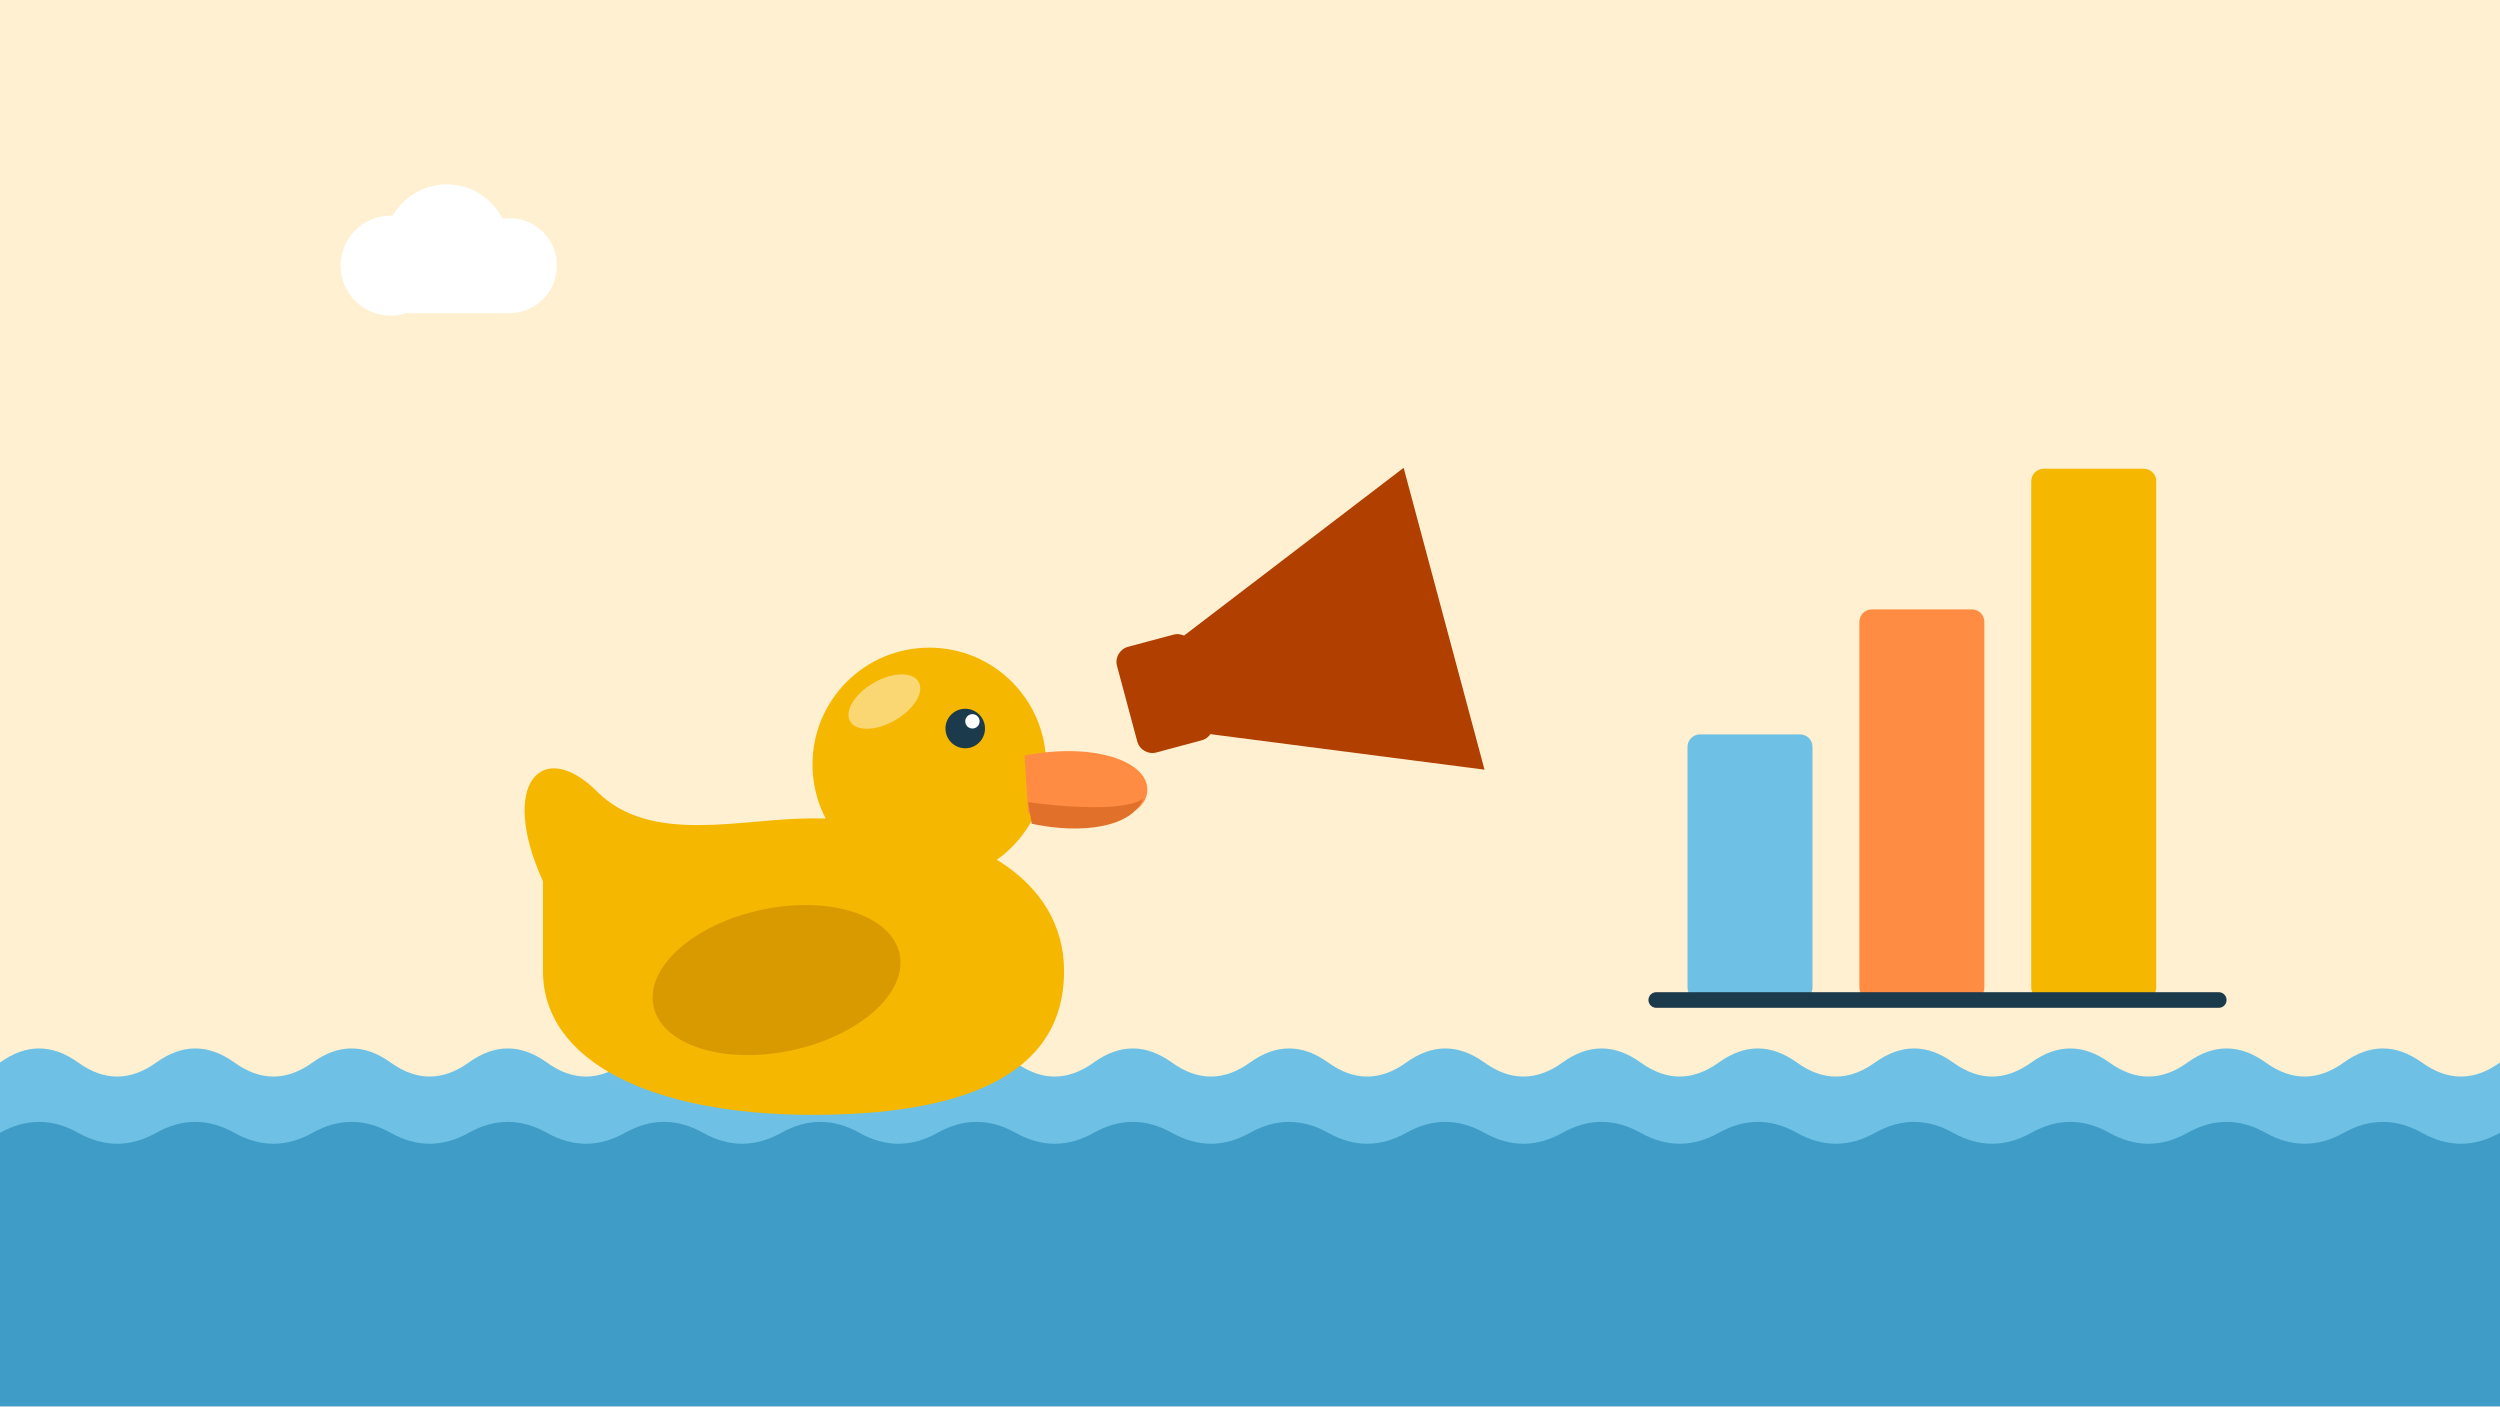
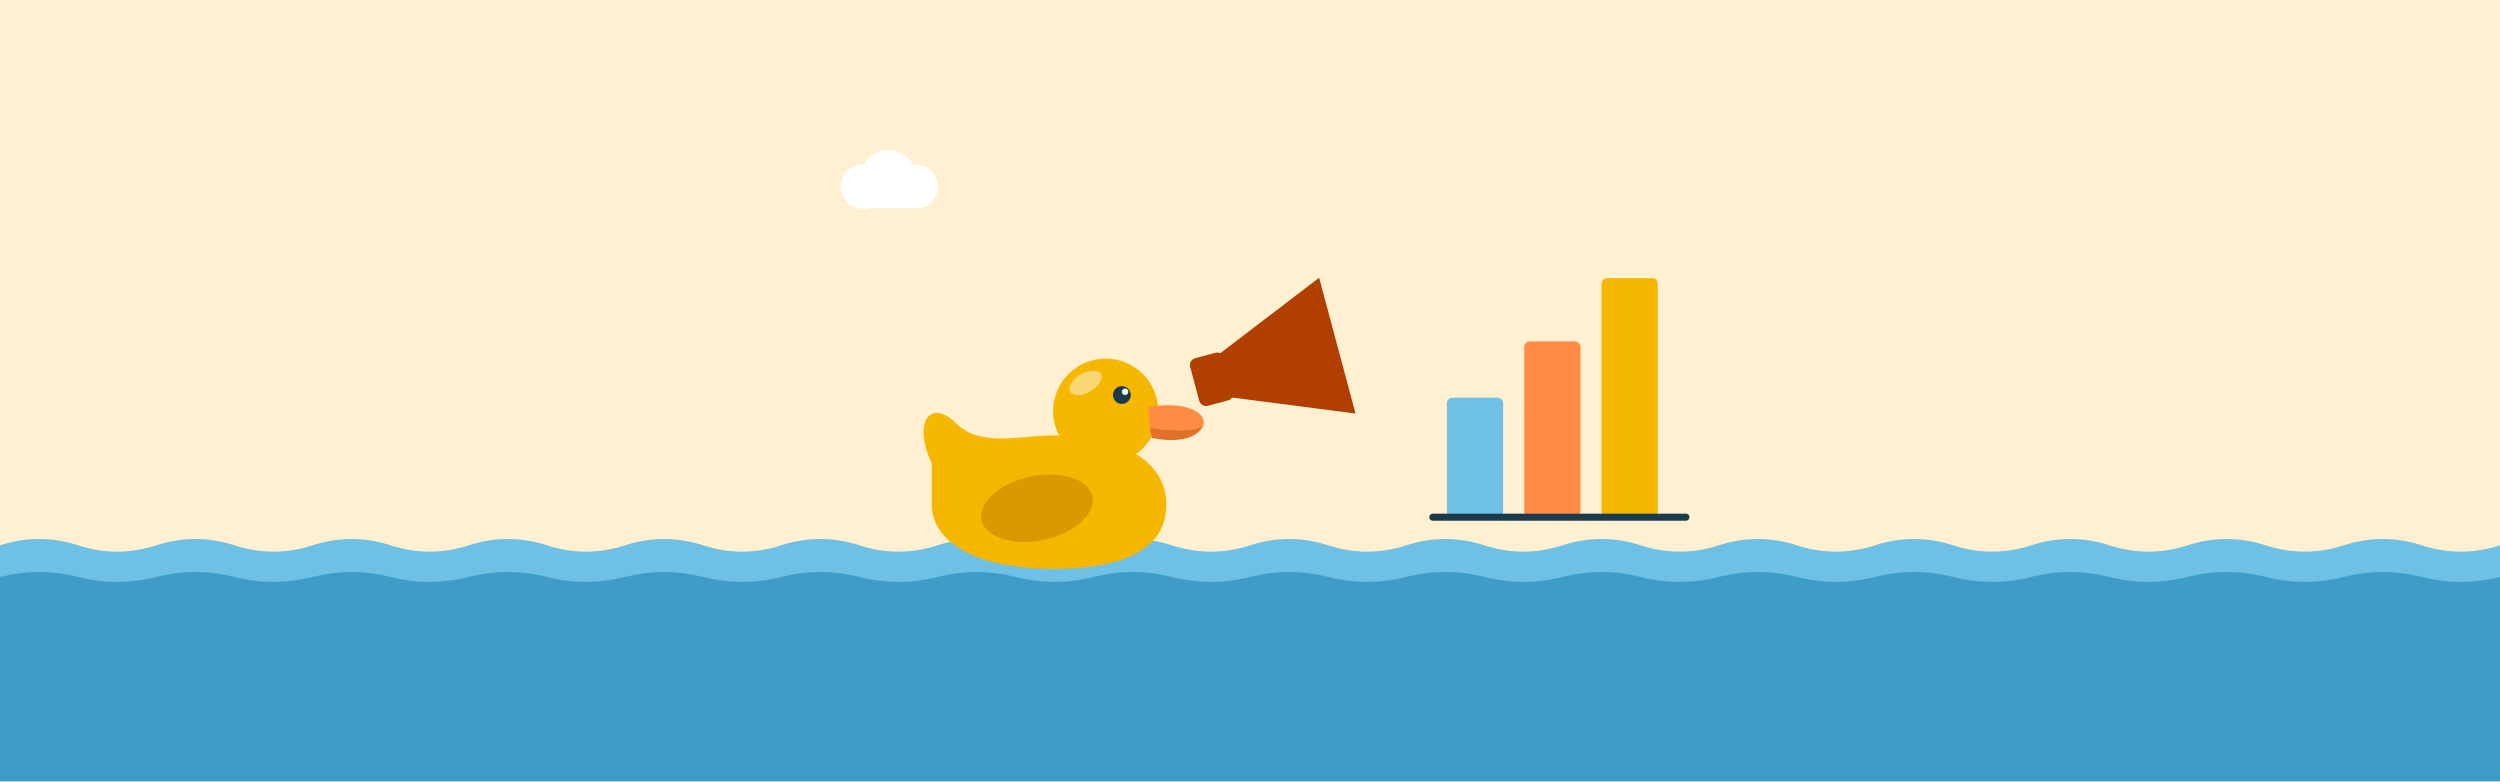
- <svg xmlns="http://www.w3.org/2000/svg" viewBox="0 0 1600 900" width="1600" height="900">
-   <rect width="1600" height="900" fill="#FFF0D1" />
-   <g transform="translate(250 170) scale(0.8)" fill="#FFFFFF">
-     <circle cx="0" cy="0" r="40" />
-     <circle cx="45" cy="-15" r="50" />
-     <circle cx="95" cy="0" r="38" />
-     <rect x="0" y="0" width="95" height="38" />
+ <svg xmlns="http://www.w3.org/2000/svg" viewBox="0 0 1600 500" width="1600" height="500">
+   <rect width="1600" height="500" fill="#FFF0D1" />
+   <path d="M0 349 q25 -8.1 50 0 t50 0 q25 -8.1 50 0 t50 0 q25 -8.1 50 0 t50 0 q25 -8.1 50 0 t50 0 q25 -8.1 50 0 t50 0 q25 -8.1 50 0 t50 0 q25 -8.1 50 0 t50 0 q25 -8.1 50 0 t50 0 q25 -8.1 50 0 t50 0 q25 -8.1 50 0 t50 0 q25 -8.1 50 0 t50 0 q25 -8.1 50 0 t50 0 q25 -8.1 50 0 t50 0 q25 -8.1 50 0 t50 0 q25 -8.1 50 0 t50 0 q25 -8.1 50 0 t50 0 V500 H0Z" fill="#6EC1E4" />
+   <g transform="translate(440 43) scale(0.45)">
+     <g transform="translate(250 170) scale(0.8)" fill="#FFFFFF">
+       <circle cx="0" cy="0" r="40" />
+       <circle cx="45" cy="-15" r="50" />
+       <circle cx="95" cy="0" r="38" />
+       <rect x="0" y="0" width="95" height="38" />
+     </g>
+     <g transform="translate(520 610) scale(1.15 1.15)">
+       <path d="M-150-40C-175-95-150-120-120-90-90-60-40-75 0-75 90-75 140-40 140 10 140 70 80 90 0 90-90 90-150 60-150 10Z" fill="#F5B700" />
+       <ellipse cx="-20" cy="15" rx="70" ry="40" fill="#D99A00" transform="rotate(-12 -20 15)" />
+       <circle cx="65" cy="-105" r="65" fill="#F5B700" />
+       <path d="M118-110C160-118 190-105 186-88 182-72 150-70 120-78Z" fill="#FF8C42" />
+       <path d="M120-84C150-80 176-80 184-86 178-70 150-66 122-72Z" fill="#E0702A" />
+       <circle cx="85" cy="-125" r="11" fill="#1B3A4B" />
+       <circle cx="89" cy="-129" r="4" fill="#FFFFFF" />
+       <ellipse cx="40" cy="-140" rx="22" ry="12" fill="#FFFFFF" opacity=".45" transform="rotate(-30 40 -140)" />
+     </g>
+     <g transform="translate(760 440) rotate(-15)">
+       <path d="M0-30L170-100V100L0 30Z" fill="#B03F00" />
+       <rect x="-40" y="-35" width="50" height="70" rx="10" fill="#B03F00" />
+     </g>
+     <g fill="#6EC1E4">
+       <rect x="1080" y="470" width="80" height="170" rx="8" />
+       <rect x="1190" y="390" width="80" height="250" rx="8" fill="#FF8C42" />
+       <rect x="1300" y="300" width="80" height="340" rx="8" fill="#F5B700" />
+     </g>
+     <path d="M1060 640H1420" stroke="#1B3A4B" stroke-width="10" stroke-linecap="round" />
  </g>
-   <path d="M0 680 q25 -18 50 0 t50 0 q25 -18 50 0 t50 0 q25 -18 50 0 t50 0 q25 -18 50 0 t50 0 q25 -18 50 0 t50 0 q25 -18 50 0 t50 0 q25 -18 50 0 t50 0 q25 -18 50 0 t50 0 q25 -18 50 0 t50 0 q25 -18 50 0 t50 0 q25 -18 50 0 t50 0 q25 -18 50 0 t50 0 q25 -18 50 0 t50 0 q25 -18 50 0 t50 0 q25 -18 50 0 t50 0 q25 -18 50 0 t50 0 V900 H0Z" fill="#6EC1E4" />
-   <g transform="translate(520 610) scale(1.15 1.15)">
-     <path d="M-150-40C-175-95-150-120-120-90-90-60-40-75 0-75 90-75 140-40 140 10 140 70 80 90 0 90-90 90-150 60-150 10Z" fill="#F5B700" />
-     <ellipse cx="-20" cy="15" rx="70" ry="40" fill="#D99A00" transform="rotate(-12 -20 15)" />
-     <circle cx="65" cy="-105" r="65" fill="#F5B700" />
-     <path d="M118-110C160-118 190-105 186-88 182-72 150-70 120-78Z" fill="#FF8C42" />
-     <path d="M120-84C150-80 176-80 184-86 178-70 150-66 122-72Z" fill="#E0702A" />
-     <circle cx="85" cy="-125" r="11" fill="#1B3A4B" />
-     <circle cx="89" cy="-129" r="4" fill="#FFFFFF" />
-     <ellipse cx="40" cy="-140" rx="22" ry="12" fill="#FFFFFF" opacity=".45" transform="rotate(-30 40 -140)" />
-   </g>
-   <g transform="translate(760 440) rotate(-15)">
-     <path d="M0-30L170-100V100L0 30Z" fill="#B03F00" />
-     <rect x="-40" y="-35" width="50" height="70" rx="10" fill="#B03F00" />
-   </g>
-   <g fill="#6EC1E4">
-     <rect x="1080" y="470" width="80" height="170" rx="8" />
-     <rect x="1190" y="390" width="80" height="250" rx="8" fill="#FF8C42" />
-     <rect x="1300" y="300" width="80" height="340" rx="8" fill="#F5B700" />
-   </g>
-   <path d="M1060 640H1420" stroke="#1B3A4B" stroke-width="10" stroke-linecap="round" />
-   <path d="M0 725 q25 -14 50 0 t50 0 q25 -14 50 0 t50 0 q25 -14 50 0 t50 0 q25 -14 50 0 t50 0 q25 -14 50 0 t50 0 q25 -14 50 0 t50 0 q25 -14 50 0 t50 0 q25 -14 50 0 t50 0 q25 -14 50 0 t50 0 q25 -14 50 0 t50 0 q25 -14 50 0 t50 0 q25 -14 50 0 t50 0 q25 -14 50 0 t50 0 q25 -14 50 0 t50 0 q25 -14 50 0 t50 0 q25 -14 50 0 t50 0 V900 H0Z" fill="#3E9CC6" />
+   <path d="M0 369.25 q25 -6.3 50 0 t50 0 q25 -6.3 50 0 t50 0 q25 -6.3 50 0 t50 0 q25 -6.3 50 0 t50 0 q25 -6.3 50 0 t50 0 q25 -6.3 50 0 t50 0 q25 -6.3 50 0 t50 0 q25 -6.3 50 0 t50 0 q25 -6.3 50 0 t50 0 q25 -6.3 50 0 t50 0 q25 -6.3 50 0 t50 0 q25 -6.3 50 0 t50 0 q25 -6.3 50 0 t50 0 q25 -6.3 50 0 t50 0 q25 -6.3 50 0 t50 0 q25 -6.3 50 0 t50 0 V500 H0Z" fill="#3E9CC6" />
</svg>
